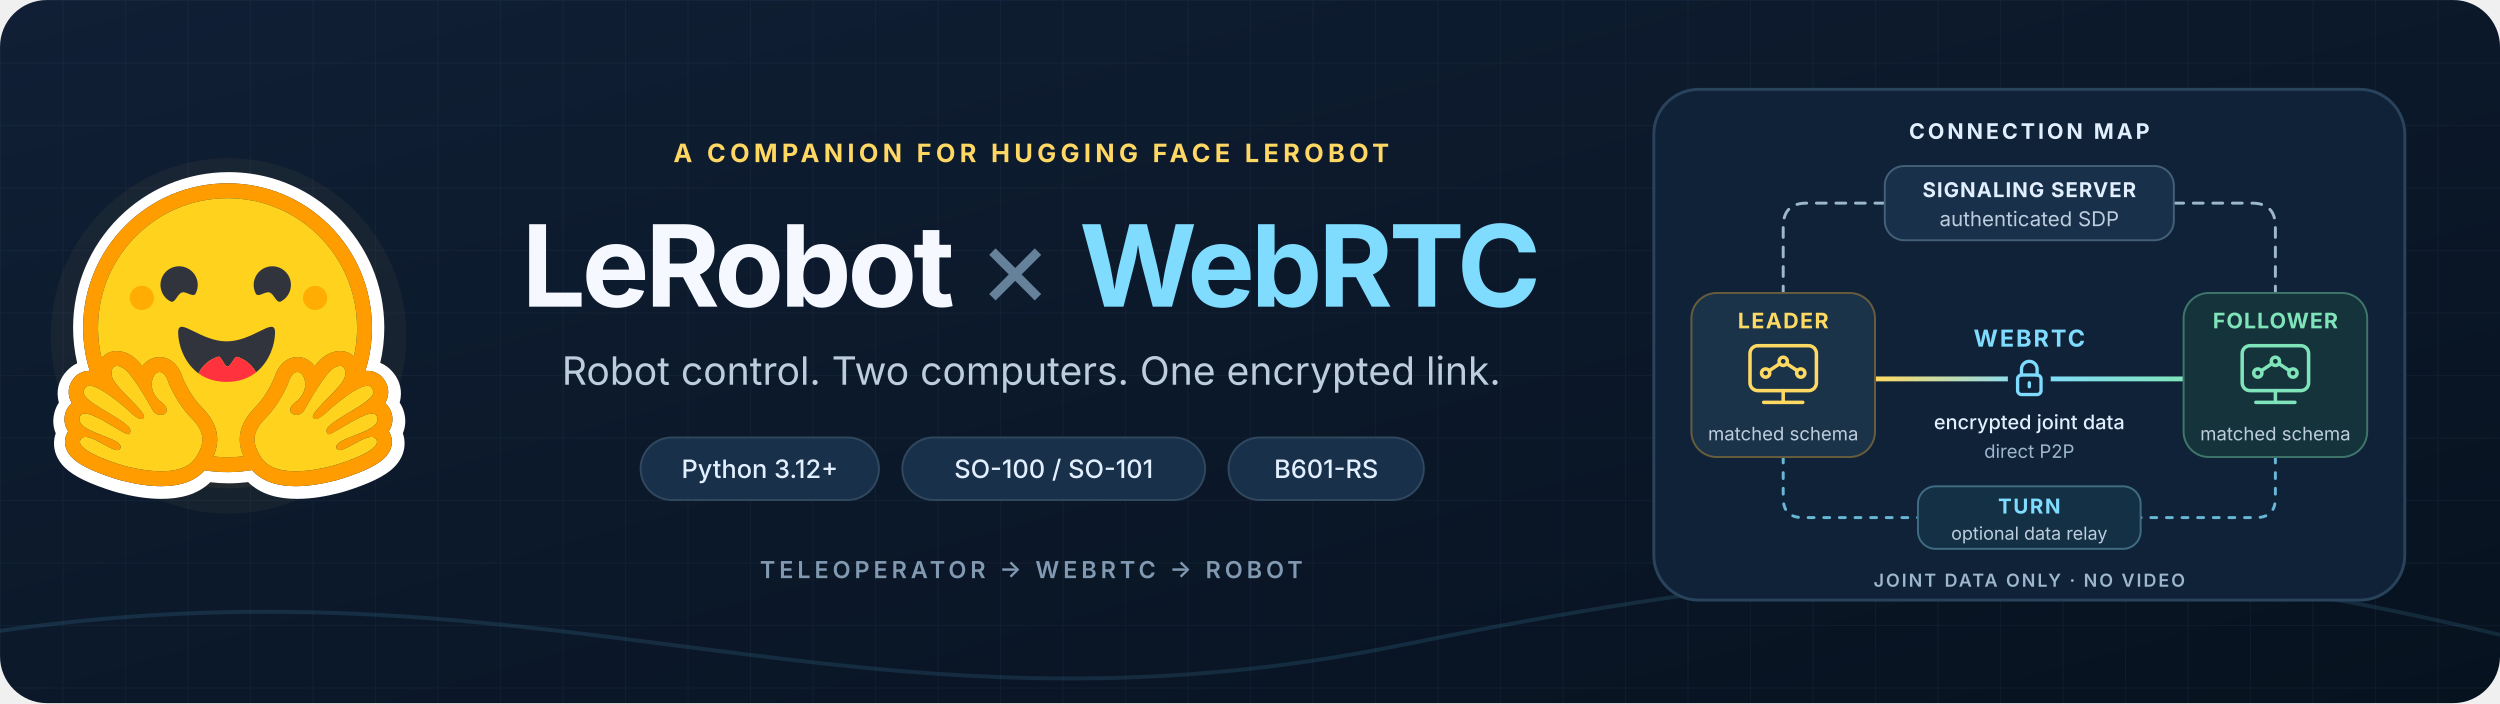
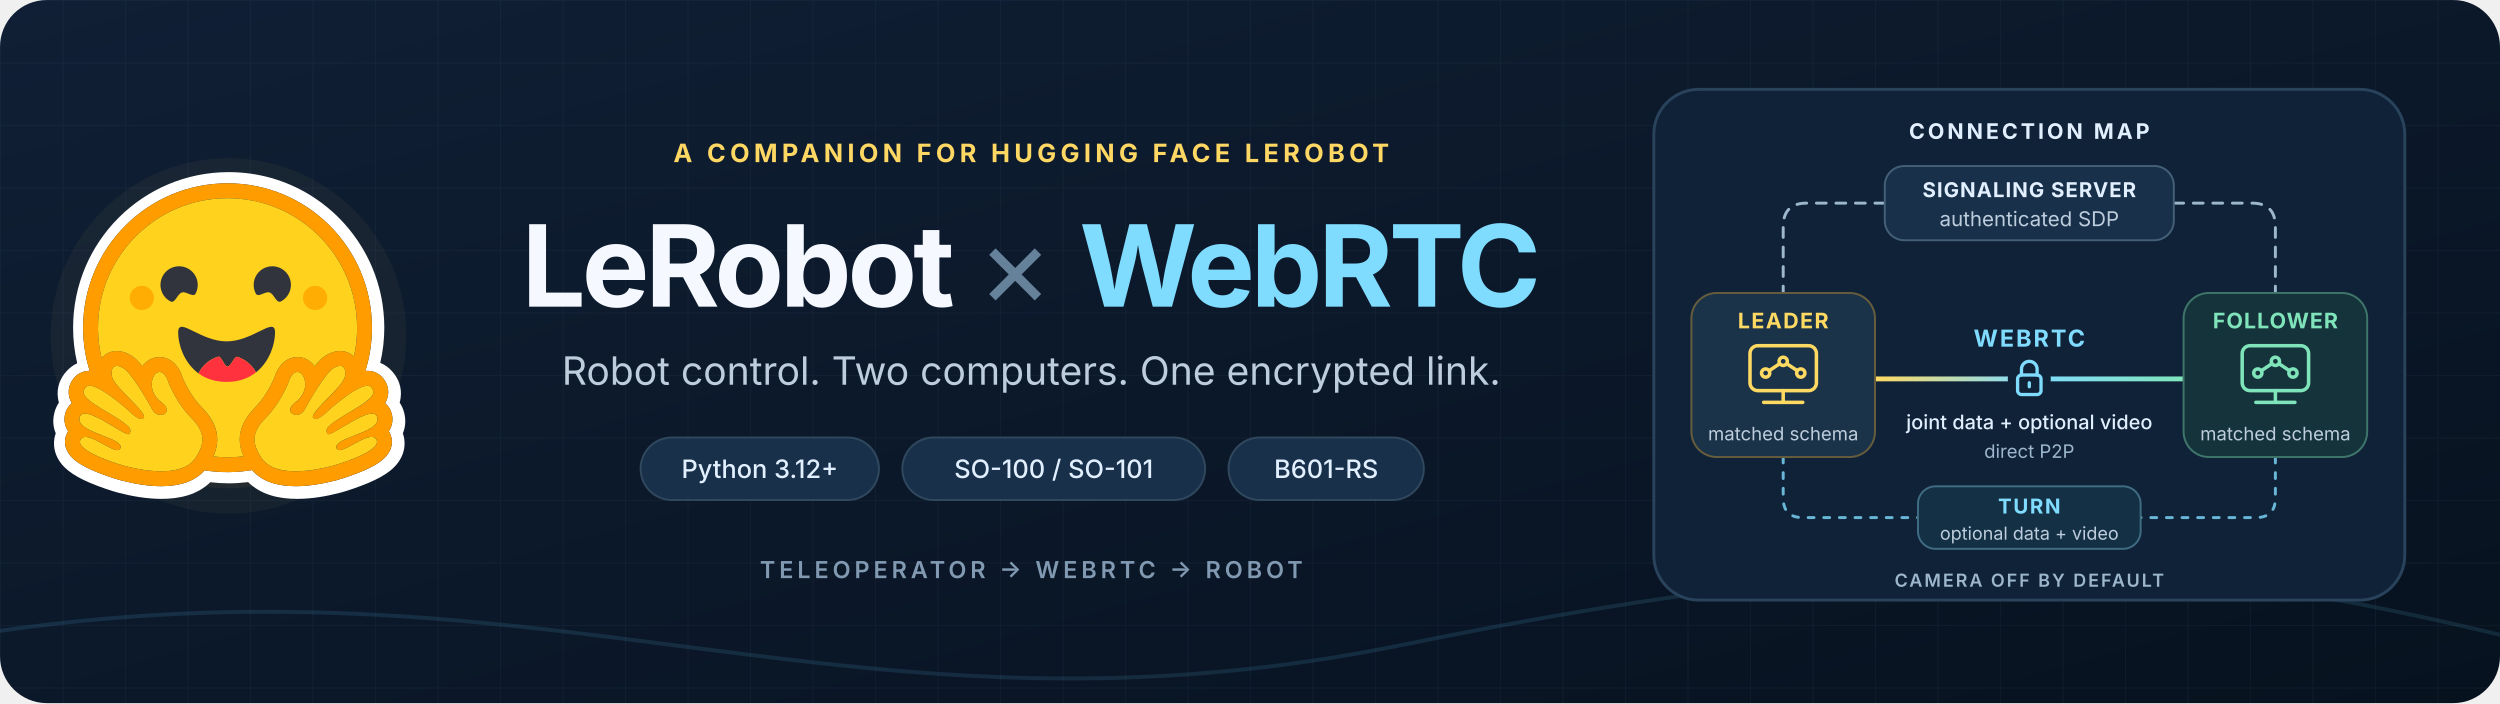
<svg xmlns="http://www.w3.org/2000/svg" width="1280" height="360" viewBox="0 0 1280 360" role="img" aria-labelledby="title description">
  <defs>
    <linearGradient id="background" x1="0" y1="0" x2="1" y2="1">
      <stop stop-color="#101f35" />
      <stop offset="1" stop-color="#07121f" />
    </linearGradient>
    <pattern id="grid" width="32" height="32" patternUnits="userSpaceOnUse">
      <path d="M32 0H0V32" fill="none" stroke="#9bc5e5" stroke-opacity="0.045" />
    </pattern>
  </defs>
  <rect width="1280" height="360" rx="24" fill="url(#background)" />
  <rect width="1280" height="360" rx="24" fill="url(#grid)" />
  <path d="M0 323C285 282 440 387 719 330S1120 287 1280 325" fill="none" stroke="#69d4ff" stroke-opacity="0.12" stroke-width="2" />
  <circle cx="117" cy="172" r="91" fill="#ffd35c" fill-opacity="0.045" />
  <circle cx="117" cy="172" r="78" fill="#ffd35c" fill-opacity="0.055" />
  <svg width="224" height="224" viewBox="0 0 256 256" fill="none" id="huggingface-logo" x="5" y="60" data-source="https://huggingface.co/datasets/huggingface/brand-assets/resolve/233827f481bf0f0f413795f1f3cd1b131f77e55a/hf-logo.svg" aria-hidden="true">
    <path d="M230.721 172.7C230.183 170.673 229.313 168.75 228.146 167.008C228.396 166.091 228.587 165.159 228.714 164.217C229.543 158.241 227.471 152.77 223.567 148.537C221.452 146.225 219.185 144.698 216.784 143.761C218.36 137.018 219.157 130.117 219.161 123.193C219.161 120.03 218.982 116.932 218.682 113.88C218.526 112.356 218.337 110.836 218.115 109.32C217.428 104.847 216.408 100.431 215.064 96.11C214.183 93.271 213.164 90.476 212.01 87.736C210.281 83.678 208.262 79.75 205.969 75.982C204.465 73.475 202.827 71.051 201.062 68.72C200.197 67.543 199.296 66.394 198.358 65.274C195.58 61.898 192.561 58.728 189.325 55.788C188.25 54.8 187.145 53.845 186.01 52.926C184.893 51.994 183.751 51.093 182.586 50.222C180.241 48.477 177.818 46.839 175.324 45.315C161.543 36.945 145.382 32.145 128.109 32.145C77.817 32.145 37.057 72.907 37.057 123.196C37.055 130.208 37.867 137.196 39.477 144.02C37.317 144.958 35.247 146.42 33.327 148.535C29.424 152.766 27.351 158.217 28.18 164.193C28.306 165.142 28.495 166.082 28.747 167.006C27.581 168.749 26.712 170.673 26.174 172.7C24.974 177.261 25.369 181.374 26.894 184.978C25.236 189.688 25.65 194.704 27.809 199.065C29.379 202.25 31.626 204.714 34.396 206.916C37.689 209.534 41.811 211.758 46.783 213.892C52.715 216.422 59.956 218.799 63.249 219.671C71.755 221.873 79.911 223.269 88.177 223.337C99.954 223.446 110.096 220.677 117.357 213.59C120.924 214.027 124.515 214.246 128.109 214.244C131.906 214.236 135.699 213.997 139.467 213.529C146.711 220.661 156.892 223.455 168.712 223.343C176.977 223.277 185.133 221.881 193.617 219.676C196.932 218.804 204.17 216.427 210.105 213.897C215.077 211.76 219.199 209.536 222.514 206.922C225.263 204.719 227.508 202.256 229.079 199.071C231.26 194.709 231.652 189.693 230.017 184.983C231.527 181.379 231.92 177.257 230.721 172.7ZM222.281 184.673C223.952 187.844 224.059 191.427 222.585 194.764C220.349 199.821 214.795 203.805 204.008 208.082C197.3 210.742 191.158 212.443 191.104 212.458C182.232 214.759 174.208 215.928 167.262 215.928C155.76 215.928 147.201 212.754 141.773 206.486C132.594 208.05 123.222 208.103 114.026 206.644C108.591 212.808 100.081 215.928 88.676 215.928C81.729 215.928 73.706 214.759 64.833 212.458C64.779 212.443 58.639 210.742 51.929 208.082C41.143 203.805 35.587 199.824 33.352 194.764C31.878 191.427 31.985 187.844 33.656 184.673C33.81 184.378 33.976 184.091 34.153 183.813C33.152 182.309 32.48 180.61 32.182 178.827C31.884 177.045 31.967 175.22 32.425 173.472C33.089 170.949 34.46 168.851 36.322 167.344C35.425 165.87 34.837 164.23 34.592 162.522C34.056 158.808 35.289 155.1 38.062 152.076C40.222 149.723 43.275 148.428 46.655 148.428H46.745C44.197 140.259 42.904 131.75 42.913 123.193C42.913 76.522 80.749 38.683 127.427 38.683C174.104 38.683 211.94 76.518 211.94 123.193C211.947 131.773 210.646 140.304 208.081 148.492C208.489 148.452 208.889 148.432 209.282 148.431C212.662 148.431 215.716 149.726 217.874 152.079C220.647 155.1 221.881 158.811 221.344 162.525C221.1 164.233 220.511 165.873 219.615 167.347C221.477 168.854 222.849 170.952 223.512 173.475C223.97 175.223 224.053 177.048 223.755 178.831C223.458 180.613 222.786 182.312 221.784 183.816C221.961 184.091 222.129 184.378 222.281 184.673Z" fill="white" />
    <path d="M221.784 183.816C222.786 182.312 223.458 180.613 223.756 178.831C224.053 177.048 223.97 175.223 223.512 173.475C222.848 170.952 221.476 168.854 219.615 167.347C220.512 165.873 221.1 164.233 221.344 162.525C221.881 158.811 220.648 155.103 217.874 152.079C215.716 149.726 212.662 148.431 209.282 148.431C208.889 148.431 208.489 148.452 208.081 148.492C210.643 140.304 211.942 131.774 211.933 123.195C211.933 76.523 174.097 38.685 127.424 38.685C80.75 38.685 42.91 76.519 42.91 123.195C42.901 131.752 44.194 140.261 46.742 148.43H46.652C43.272 148.43 40.219 149.724 38.06 152.077C35.287 155.098 34.053 158.81 34.59 162.523C34.835 164.231 35.423 165.872 36.32 167.346C34.458 168.852 33.086 170.95 32.422 173.473C31.964 175.222 31.882 177.047 32.18 178.83C32.478 180.612 33.15 182.312 34.152 183.816C33.974 184.094 33.81 184.381 33.655 184.676C31.985 187.847 31.877 191.43 33.352 194.767C35.588 199.824 41.142 203.808 51.929 208.085C58.636 210.745 64.779 212.446 64.833 212.461C73.705 214.762 81.729 215.931 88.675 215.931C100.081 215.931 108.591 212.811 114.026 206.647C123.222 208.106 132.594 208.052 141.773 206.489C147.201 212.757 155.76 215.931 167.262 215.931C174.208 215.931 182.232 214.762 191.103 212.461C191.158 212.446 197.298 210.745 204.008 208.085C214.795 203.808 220.35 199.824 222.585 194.767C224.059 191.43 223.952 187.847 222.281 184.676C222.129 184.379 221.961 184.091 221.784 183.816ZM110.137 196.997C109.669 197.815 109.168 198.614 108.635 199.391C107.23 201.448 105.382 203.02 103.237 204.188C99.137 206.424 93.947 207.205 88.675 207.205C80.346 207.205 71.808 205.256 67.023 204.015C66.787 203.954 37.689 195.735 41.373 188.739C41.993 187.562 43.013 187.092 44.298 187.092C49.485 187.092 58.93 194.816 62.989 194.816C63.896 194.816 64.536 194.43 64.797 193.488C66.527 187.284 38.504 184.676 40.864 175.692C41.28 174.102 42.41 173.456 43.998 173.456C50.856 173.455 66.248 185.516 69.467 185.516C69.714 185.516 69.891 185.443 69.987 185.291C70.001 185.268 70.015 185.246 70.028 185.222C71.539 182.727 70.672 180.913 60.321 174.573L59.327 173.968C47.936 167.074 39.941 162.925 44.488 157.975C45.011 157.404 45.753 157.151 46.654 157.151C47.722 157.151 49.015 157.508 50.439 158.108C56.455 160.645 64.793 167.564 68.276 170.581C68.824 171.057 69.368 171.538 69.909 172.022C69.909 172.022 74.319 176.608 76.985 176.608C77.599 176.608 78.12 176.366 78.473 175.768C80.364 172.58 60.91 157.838 59.813 151.755C59.069 147.634 60.335 145.546 62.675 145.546C63.788 145.546 65.146 146.02 66.645 146.971C71.295 149.922 80.273 165.35 83.56 171.352C84.662 173.363 86.543 174.213 88.238 174.213C91.601 174.213 94.23 170.87 88.546 166.622C80.003 160.23 83.001 149.782 87.078 149.139C87.252 149.111 87.428 149.097 87.603 149.097C91.311 149.097 92.946 155.486 92.946 155.486C92.946 155.486 97.74 167.524 105.975 175.753C113.447 183.222 114.491 189.351 110.137 196.997ZM136.766 198.407L136.339 198.458L135.611 198.541C135.228 198.581 134.844 198.619 134.459 198.654L134.084 198.688L133.741 198.717L133.255 198.756L132.718 198.795L132.182 198.83L132.063 198.838C131.923 198.846 131.783 198.855 131.641 198.862L131.462 198.872C131.296 198.881 131.13 198.889 130.962 198.896L130.381 198.921L129.854 198.939L129.502 198.949H129.323C129.213 198.949 129.104 198.955 128.994 198.956H128.82C128.71 198.956 128.601 198.956 128.491 198.961L128.043 198.967H127.418C126.927 198.967 126.437 198.962 125.949 198.952L125.553 198.943C125.44 198.943 125.327 198.938 125.216 198.934L124.796 198.922L124.275 198.902L123.805 198.881L123.684 198.876L123.237 198.853C123.112 198.846 122.989 198.84 122.865 198.831L122.576 198.814C122.213 198.791 121.85 198.766 121.487 198.738L121.107 198.707C120.947 198.695 120.787 198.68 120.628 198.666C120.441 198.65 120.254 198.632 120.067 198.614C119.754 198.585 119.441 198.553 119.128 198.519H119.113C123.683 188.324 121.372 178.802 112.137 169.575C106.08 163.526 102.051 154.594 101.215 152.633C99.523 146.828 95.045 140.375 87.608 140.375C86.979 140.375 86.351 140.425 85.73 140.523C82.472 141.036 79.624 142.911 77.592 145.733C75.396 143.002 73.262 140.831 71.332 139.605C68.422 137.76 65.518 136.824 62.689 136.824C59.158 136.824 56.002 138.274 53.802 140.904L53.746 140.971C53.704 140.798 53.664 140.625 53.623 140.451L53.618 140.428C53.199 138.638 52.848 136.833 52.564 135.016C52.564 135.004 52.564 134.992 52.558 134.98C52.536 134.843 52.516 134.705 52.495 134.568C52.433 134.162 52.376 133.755 52.322 133.348C52.298 133.163 52.272 132.978 52.249 132.793L52.181 132.238C52.159 132.053 52.141 131.885 52.121 131.709L52.115 131.665C52.035 130.945 51.965 130.225 51.905 129.503L51.883 129.226L51.848 128.754C51.838 128.625 51.828 128.495 51.821 128.365C51.821 128.334 51.816 128.304 51.815 128.275C51.789 127.913 51.768 127.55 51.75 127.187C51.74 126.998 51.73 126.81 51.722 126.62L51.702 126.124L51.697 125.974L51.681 125.517L51.671 125.128C51.671 124.973 51.663 124.818 51.661 124.663C51.658 124.508 51.654 124.338 51.653 124.174C51.651 124.01 51.653 123.848 51.648 123.685C51.644 123.521 51.648 123.358 51.648 123.195C51.648 81.342 85.579 47.411 127.436 47.411C169.292 47.411 203.222 81.341 203.222 123.195V124.174C203.222 124.337 203.217 124.501 203.214 124.663C203.214 124.798 203.208 124.931 203.204 125.068C203.204 125.188 203.199 125.309 203.195 125.425C203.195 125.578 203.186 125.731 203.181 125.884V125.896L203.16 126.427C203.153 126.582 203.147 126.738 203.139 126.893L203.134 127.003L203.107 127.499C203.048 128.562 202.967 129.623 202.866 130.683V130.696C202.849 130.87 202.832 131.044 202.813 131.218L202.768 131.629L202.679 132.433L202.628 132.84L202.565 133.319C202.542 133.493 202.519 133.668 202.493 133.841C202.467 134.036 202.438 134.23 202.409 134.424L202.34 134.883L202.258 135.403C202.23 135.576 202.2 135.748 202.168 135.92C202.135 136.093 202.109 136.265 202.079 136.437C202.019 136.781 201.956 137.125 201.89 137.468C201.789 137.981 201.686 138.493 201.58 139.005L201.47 139.512C201.434 139.681 201.395 139.851 201.357 140.02C199.224 137.947 196.399 136.818 193.284 136.818C190.457 136.818 187.55 137.753 184.641 139.598C182.711 140.824 180.578 142.996 178.381 145.726C176.346 142.904 173.498 141.029 170.242 140.516C169.621 140.418 168.993 140.368 168.364 140.368C160.925 140.368 156.45 146.821 154.757 152.626C153.917 154.587 149.887 163.519 143.825 169.577C134.596 178.775 132.268 188.254 136.766 198.407ZM215.007 177.998L214.977 178.087C214.901 178.288 214.813 178.484 214.714 178.674C214.639 178.814 214.558 178.95 214.47 179.082C214.303 179.331 214.12 179.569 213.921 179.793C213.875 179.845 213.831 179.897 213.779 179.948C213.707 180.025 213.634 180.101 213.559 180.175C212.213 181.509 210.161 182.679 207.841 183.752C207.578 183.871 207.311 183.99 207.042 184.11L206.774 184.229C206.595 184.308 206.416 184.386 206.228 184.463C206.049 184.541 205.863 184.619 205.677 184.695L205.119 184.925C203.814 185.462 202.477 185.974 201.173 186.479L200.615 186.696L200.064 186.912C199.697 187.055 199.335 187.198 198.979 187.341L198.448 187.555L197.926 187.768L197.67 187.876C197.499 187.947 197.332 188.018 197.165 188.089C193.328 189.736 190.567 191.411 191.147 193.489C191.163 193.548 191.181 193.604 191.201 193.659C191.253 193.813 191.324 193.958 191.413 194.095C191.465 194.176 191.525 194.253 191.592 194.323C192.274 195.032 193.515 194.92 195.08 194.357C195.3 194.276 195.519 194.192 195.736 194.104L195.872 194.048C196.23 193.896 196.609 193.726 196.996 193.542C197.093 193.496 197.191 193.452 197.289 193.401C199.203 192.465 201.372 191.205 203.524 190.058C204.385 189.593 205.258 189.152 206.142 188.733C208.18 187.774 210.096 187.094 211.636 187.094C212.359 187.094 212.997 187.242 213.529 187.582L213.618 187.641C213.952 187.876 214.232 188.178 214.441 188.528C214.482 188.595 214.522 188.666 214.561 188.739C215.322 190.184 214.685 191.68 213.194 193.147C211.763 194.556 209.537 195.937 207.007 197.215C206.819 197.31 206.631 197.405 206.44 197.498C198.91 201.196 189.049 203.981 188.912 204.016C186.284 204.697 182.526 205.591 178.292 206.26L177.666 206.358L177.563 206.373C177.089 206.445 176.614 206.512 176.138 206.574C175.655 206.639 175.167 206.698 174.676 206.753L174.586 206.763C172.806 206.968 171.019 207.104 169.228 207.169H169.202C168.554 207.192 167.907 207.204 167.259 207.204H166.512C165.524 207.191 164.538 207.146 163.553 207.07C163.53 207.07 163.505 207.07 163.482 207.064C163.129 207.037 162.777 207.004 162.425 206.965C162.06 206.926 161.696 206.882 161.333 206.833C161.094 206.801 160.856 206.765 160.618 206.726C160.376 206.687 160.134 206.647 159.893 206.605L159.564 206.543L159.539 206.538C159.192 206.472 158.847 206.399 158.503 206.319C158.303 206.274 158.104 206.23 157.907 206.176L157.788 206.146C157.69 206.122 157.595 206.096 157.498 206.07L157.445 206.056L157.137 205.966C157.025 205.935 156.913 205.901 156.801 205.868L156.762 205.857L156.471 205.768C156.361 205.734 156.251 205.698 156.142 205.662L155.874 205.573L155.677 205.504C155.487 205.437 155.298 205.368 155.111 205.296L154.933 205.226L154.786 205.168C154.502 205.054 154.22 204.935 153.941 204.81L153.756 204.72L153.725 204.706C153.659 204.675 153.594 204.644 153.528 204.617C153.399 204.555 153.271 204.491 153.144 204.426L153.105 204.407L152.921 204.31C152.594 204.139 152.274 203.957 151.96 203.764L151.788 203.658C151.702 203.605 151.616 203.55 151.532 203.494L151.308 203.346L151.067 203.18L150.923 203.077C150.771 202.969 150.622 202.857 150.476 202.742L150.243 202.563C150.15 202.488 150.058 202.412 149.967 202.335C149.89 202.272 149.815 202.206 149.74 202.14L149.734 202.135C149.653 202.064 149.574 201.993 149.495 201.92C149.417 201.849 149.339 201.777 149.263 201.704L149.254 201.695C149.174 201.619 149.096 201.542 149.019 201.463C148.942 201.385 148.863 201.307 148.788 201.227C148.713 201.148 148.636 201.067 148.562 200.984C148.488 200.902 148.42 200.827 148.35 200.746L148.327 200.719C148.259 200.641 148.192 200.562 148.126 200.481C147.983 200.31 147.844 200.135 147.71 199.956C147.575 199.776 147.443 199.592 147.314 199.405L147.191 199.221C147.027 198.981 146.867 198.739 146.712 198.493C146.596 198.316 146.483 198.138 146.373 197.957C146.302 197.844 146.234 197.73 146.166 197.618L146.138 197.572C146.073 197.462 146.009 197.354 145.947 197.245C145.911 197.186 145.877 197.127 145.845 197.066C145.812 197.004 145.774 196.941 145.739 196.878L145.682 196.779L145.647 196.715C145.58 196.595 145.514 196.474 145.45 196.352C145.42 196.298 145.391 196.244 145.36 196.192L145.271 196.019L145.181 195.848C144.956 195.398 144.743 194.942 144.543 194.48L144.472 194.311C144.426 194.198 144.383 194.086 144.337 193.975C144.315 193.921 144.293 193.868 144.274 193.814C144.167 193.537 144.067 193.257 143.975 192.975C143.942 192.874 143.91 192.775 143.88 192.675C143.808 192.448 143.743 192.219 143.685 191.988C143.614 191.719 143.551 191.448 143.498 191.175C143.487 191.12 143.476 191.065 143.467 191.012C143.415 190.745 143.373 190.476 143.34 190.206C143.332 190.153 143.326 190.1 143.32 190.047L143.303 189.885C143.281 189.673 143.264 189.46 143.254 189.247C143.254 189.193 143.249 189.139 143.247 189.087C143.242 188.981 143.24 188.875 143.239 188.769C143.183 184.496 145.345 180.388 149.968 175.767C158.203 167.54 162.997 155.501 162.997 155.501C162.997 155.501 163.126 154.996 163.394 154.269C163.431 154.168 163.47 154.064 163.514 153.955C163.67 153.548 163.846 153.148 164.041 152.758L164.08 152.683C164.246 152.351 164.428 152.027 164.624 151.712C164.67 151.639 164.714 151.567 164.765 151.494C164.912 151.277 165.067 151.065 165.23 150.86C165.319 150.749 165.416 150.639 165.513 150.532C165.552 150.49 165.59 150.448 165.631 150.408C166.108 149.915 166.653 149.513 167.27 149.299L167.348 149.273C167.4 149.256 167.452 149.24 167.505 149.225C167.566 149.209 167.627 149.195 167.69 149.182L167.719 149.176C167.849 149.15 167.981 149.133 168.114 149.124H168.125C168.194 149.124 168.264 149.117 168.335 149.117C168.424 149.117 168.507 149.117 168.594 149.126C168.684 149.134 168.773 149.144 168.863 149.158C169.605 149.276 170.311 149.718 170.919 150.4C171.15 150.66 171.358 150.94 171.54 151.236C171.66 151.428 171.773 151.631 171.88 151.845C171.923 151.934 171.964 152.016 172.004 152.104C172.108 152.33 172.202 152.56 172.284 152.795C172.479 153.345 172.626 153.911 172.723 154.487C172.807 154.992 172.857 155.502 172.873 156.013C172.881 156.286 172.881 156.563 172.873 156.842C172.819 158.14 172.553 159.421 172.086 160.634C172.044 160.745 171.997 160.857 171.952 160.969C171.86 161.195 171.759 161.417 171.65 161.634C171.569 161.799 171.484 161.965 171.392 162.13C171.332 162.24 171.269 162.35 171.206 162.46C171.045 162.734 170.871 163.006 170.684 163.277L170.571 163.439C170.129 164.055 169.637 164.633 169.099 165.167C168.569 165.698 168.001 166.189 167.4 166.637C166.798 167.083 166.233 167.577 165.711 168.114C164.208 169.691 163.858 171.083 164.196 172.138C164.25 172.304 164.321 172.465 164.407 172.617C164.508 172.791 164.628 172.951 164.764 173.097L164.817 173.152L164.871 173.206C164.925 173.258 164.982 173.309 165.043 173.359L165.103 173.407C165.248 173.519 165.402 173.619 165.563 173.707C165.61 173.732 165.652 173.757 165.705 173.781C165.879 173.866 166.058 173.939 166.242 173.998C166.293 174.015 166.344 174.03 166.396 174.046L166.461 174.063L166.551 174.087L166.628 174.106L166.712 174.124L166.795 174.141L166.874 174.154C166.932 174.164 166.992 174.174 167.052 174.181L167.109 174.19L167.213 174.2L167.277 174.207L167.382 174.214H167.444L167.554 174.22H167.9L167.999 174.214L168.113 174.207L168.252 174.194L168.382 174.179C168.412 174.179 168.442 174.171 168.472 174.165C168.872 174.107 169.264 174.001 169.639 173.849L169.798 173.782C169.887 173.743 169.977 173.702 170.059 173.658C170.235 173.57 170.406 173.47 170.57 173.361C170.799 173.211 171.015 173.043 171.217 172.858C171.265 172.815 171.312 172.769 171.358 172.725C171.381 172.703 171.403 172.682 171.425 172.658C171.469 172.613 171.514 172.569 171.558 172.52C171.878 172.168 172.155 171.78 172.383 171.363C174.34 167.804 176.391 164.298 178.534 160.849L178.828 160.378L179.125 159.907C179.273 159.668 179.423 159.433 179.572 159.199L179.722 158.965C180.22 158.185 180.726 157.41 181.241 156.641L181.546 156.185C182.158 155.278 182.768 154.396 183.373 153.558L183.674 153.143C184.332 152.236 185.017 151.348 185.728 150.482L186.01 150.144C186.057 150.088 186.1 150.032 186.151 149.978C186.244 149.868 186.337 149.761 186.428 149.657C186.474 149.604 186.517 149.552 186.566 149.5L186.834 149.198L186.968 149.051C187.103 148.906 187.235 148.767 187.365 148.634C187.455 148.544 187.538 148.455 187.624 148.371C188.131 147.853 188.69 147.388 189.293 146.985L189.433 146.895C189.567 146.805 189.706 146.721 189.848 146.645C192.212 145.303 194.169 145.204 195.296 146.331C195.978 147.013 196.356 148.144 196.335 149.718C196.335 149.787 196.335 149.857 196.33 149.929V150.006C196.33 150.078 196.324 150.15 196.318 150.223C196.318 150.313 196.308 150.402 196.299 150.492C196.29 150.581 196.285 150.649 196.276 150.729C196.276 150.751 196.272 150.774 196.268 150.798C196.262 150.867 196.253 150.938 196.243 151.009C196.243 151.03 196.243 151.052 196.235 151.074C196.224 151.169 196.21 151.263 196.194 151.357C196.183 151.447 196.168 151.531 196.152 151.619L196.126 151.768C196.1 151.91 196.067 152.05 196.026 152.188C195.948 152.447 195.854 152.7 195.743 152.946C195.588 153.284 195.417 153.613 195.229 153.933C195.125 154.111 195.018 154.286 194.907 154.459C194.793 154.638 194.673 154.819 194.549 155.002C194.233 155.454 193.905 155.897 193.564 156.33L193.408 156.527C192.852 157.22 192.278 157.899 191.686 158.562L191.499 158.772C191.247 159.053 190.991 159.336 190.729 159.62L190.532 159.834C190.401 159.977 190.264 160.12 190.132 160.264C190.001 160.407 189.864 160.552 189.726 160.697L189.315 161.13L188.898 161.566L188.478 162.002C188.196 162.294 187.913 162.586 187.628 162.878C183.573 167.037 179.301 171.182 177.855 173.766C177.758 173.934 177.671 174.108 177.593 174.285C177.387 174.755 177.301 175.157 177.36 175.482C177.379 175.589 177.416 175.691 177.471 175.785C177.552 175.926 177.651 176.056 177.766 176.172C177.819 176.224 177.875 176.272 177.934 176.316C178.232 176.528 178.591 176.637 178.957 176.627H179.071L179.188 176.618L179.305 176.605L179.402 176.591C179.415 176.589 179.429 176.587 179.442 176.583L179.531 176.566L179.554 176.561L179.653 176.54L179.688 176.531C179.723 176.522 179.757 176.513 179.792 176.503C179.827 176.493 179.875 176.48 179.917 176.466C180.093 176.413 180.265 176.35 180.434 176.278C180.523 176.242 180.61 176.203 180.696 176.161C180.741 176.141 180.786 176.12 180.828 176.098L180.962 176.032C181.282 175.866 181.594 175.685 181.898 175.491L182.031 175.401C182.076 175.373 182.121 175.344 182.164 175.312L182.297 175.223L182.368 175.174L182.56 175.039C182.739 174.916 182.906 174.789 183.075 174.66L183.09 174.648L183.359 174.44C183.726 174.15 184.074 173.858 184.39 173.583L184.6 173.399L184.619 173.381L184.729 173.284C184.987 173.052 185.217 172.836 185.408 172.658L185.487 172.581C185.556 172.516 185.619 172.455 185.676 172.403L185.788 172.292L185.828 172.253L185.839 172.242L185.956 172.125L186.03 172.048L186.039 172.041L186.074 172.009L186.118 171.969L186.132 171.956L186.169 171.922L186.373 171.743L186.487 171.641C186.548 171.588 186.607 171.534 186.666 171.479L186.802 171.358C186.827 171.338 186.851 171.316 186.876 171.294L187.019 171.169L187.229 170.984L187.341 170.887C187.776 170.509 188.305 170.052 188.913 169.537L189.162 169.326L189.573 168.981L189.994 168.63C190.544 168.173 191.136 167.688 191.762 167.185L192.173 166.855C192.523 166.576 192.882 166.292 193.246 166.006C193.393 165.891 193.542 165.776 193.694 165.662C194.066 165.373 194.44 165.086 194.817 164.803C195.675 164.155 196.56 163.506 197.456 162.874L197.84 162.606C198.109 162.421 198.377 162.235 198.645 162.054L198.888 161.89C199.367 161.565 199.853 161.248 200.343 160.939L200.586 160.786L200.827 160.636C201.069 160.486 201.309 160.339 201.548 160.196L201.787 160.053L202.265 159.775L202.734 159.506L202.829 159.454L203.2 159.25C203.355 159.166 203.509 159.085 203.663 159.006L203.892 158.888L204.115 158.776C204.193 158.739 204.27 158.7 204.346 158.663C204.848 158.415 205.36 158.187 205.88 157.979C206.021 157.919 206.161 157.865 206.3 157.818L206.71 157.674C206.833 157.633 206.953 157.594 207.068 157.559L207.108 157.547C207.17 157.527 207.232 157.509 207.293 157.493L207.311 157.488C207.439 157.451 207.566 157.419 207.691 157.389H207.7C208.054 157.304 208.414 157.243 208.777 157.206C208.944 157.189 209.111 157.18 209.279 157.181H209.363C209.475 157.181 209.583 157.188 209.69 157.199C209.739 157.199 209.788 157.209 209.836 157.215H209.856C209.904 157.221 209.952 157.228 210 157.239C210.047 157.248 210.095 157.256 210.141 157.267H210.156C210.203 157.277 210.245 157.289 210.294 157.303C210.548 157.374 210.79 157.484 211.012 157.628C211.121 157.699 211.223 157.779 211.317 157.868L211.344 157.894C211.362 157.91 211.379 157.927 211.395 157.944L211.444 157.997C211.846 158.418 212.178 158.901 212.428 159.427L212.466 159.517C212.551 159.717 212.618 159.924 212.666 160.135C212.808 160.781 212.753 161.455 212.508 162.07C212.415 162.318 212.302 162.557 212.169 162.785C211.858 163.309 211.489 163.796 211.07 164.237L210.981 164.332C210.848 164.472 210.71 164.612 210.565 164.752C210.501 164.815 210.434 164.877 210.367 164.94L210.162 165.129L210.055 165.224C209.797 165.454 209.532 165.677 209.263 165.893C209.1 166.025 208.936 166.154 208.77 166.281C208.184 166.729 207.587 167.161 206.979 167.578C206.612 167.83 206.242 168.077 205.869 168.321C204.95 168.924 204.021 169.512 203.083 170.084C201.115 171.294 198.934 172.588 196.609 173.995L196.007 174.36C195.348 174.762 194.726 175.146 194.14 175.512L193.845 175.697L193.287 176.055C192.917 176.292 192.548 176.531 192.179 176.77L191.882 176.966C191.737 177.06 191.593 177.156 191.449 177.252L191.308 177.342L190.876 177.633L190.647 177.79L190.379 177.976L190.13 178.149C189.713 178.444 189.325 178.725 188.968 178.992L188.834 179.094C188.624 179.253 188.416 179.415 188.211 179.58C187.902 179.829 187.62 180.067 187.367 180.296L187.243 180.409C187.172 180.474 187.102 180.539 187.035 180.603C186.989 180.648 186.946 180.693 186.898 180.736L186.834 180.8C186.691 180.944 186.551 181.091 186.416 181.242L186.35 181.318C186.203 181.488 186.075 181.651 185.963 181.81L185.913 181.881C185.825 182.009 185.744 182.141 185.671 182.277C185.652 182.311 185.635 182.345 185.618 182.379L185.569 182.481L185.536 182.555L185.515 182.605L185.498 182.65L185.475 182.711C185.413 182.88 185.37 183.056 185.345 183.234L185.337 183.296L185.331 183.354V183.669C185.331 183.695 185.331 183.721 185.338 183.749L185.343 183.797C185.343 183.823 185.349 183.848 185.353 183.876C185.357 183.902 185.364 183.949 185.372 183.986V183.991C185.379 184.026 185.386 184.06 185.395 184.095C185.404 184.13 185.413 184.17 185.424 184.206C185.443 184.277 185.467 184.347 185.492 184.417C185.508 184.459 185.523 184.5 185.54 184.541C185.54 184.549 185.546 184.558 185.55 184.566L185.586 184.647L185.636 184.758C185.69 184.873 185.749 184.985 185.813 185.094L185.879 185.208L185.947 185.322C185.959 185.341 185.973 185.359 185.988 185.376L186.01 185.399L186.035 185.422L186.061 185.442C186.099 185.469 186.14 185.49 186.183 185.505C186.206 185.513 186.23 185.519 186.254 185.525C186.831 185.655 188.017 185.178 189.593 184.346C189.682 184.298 189.78 184.248 189.875 184.196L190.355 183.934L190.589 183.804C190.756 183.715 190.926 183.614 191.1 183.515L191.417 183.336C193.5 182.137 195.988 180.597 198.56 179.093C198.801 178.952 199.043 178.811 199.285 178.672L199.771 178.361C200.335 178.038 200.902 177.719 201.471 177.404C202.188 177.01 202.91 176.626 203.639 176.254L204.115 176.013C204.431 175.857 204.744 175.705 205.053 175.557C205.651 175.273 206.256 175.003 206.868 174.748L207.203 174.612L207.243 174.596C209.018 173.893 210.627 173.459 211.929 173.459C212.21 173.456 212.492 173.48 212.769 173.528H212.778C212.867 173.544 212.948 173.562 213.031 173.582H213.046C213.259 173.636 213.466 173.713 213.662 173.812C213.937 173.954 214.184 174.143 214.393 174.371C214.489 174.477 214.574 174.592 214.649 174.714C214.789 174.929 214.899 175.162 214.978 175.406C215.01 175.501 215.038 175.594 215.067 175.693C215.278 176.45 215.257 177.253 215.007 177.998Z" fill="#FF9D00" />
    <path fill-rule="evenodd" clip-rule="evenodd" d="M203.21 123.685V123.194C203.21 81.34 169.292 47.411 127.435 47.411C85.579 47.411 51.648 81.342 51.648 123.194V123.358C51.646 123.467 51.645 123.576 51.648 123.685C51.653 123.848 51.655 124.011 51.653 124.174L51.658 124.534L51.661 124.663C51.661 124.723 51.663 124.782 51.665 124.842C51.668 124.937 51.67 125.033 51.67 125.128L51.681 125.517L51.697 125.974L51.702 126.124L51.722 126.597V126.62C51.73 126.805 51.74 126.989 51.749 127.173L51.75 127.187C51.76 127.375 51.77 127.564 51.782 127.753C51.792 127.927 51.802 128.101 51.815 128.275L51.817 128.306C51.826 128.455 51.836 128.605 51.847 128.754L51.85 128.794L51.883 129.226L51.886 129.254C51.892 129.338 51.898 129.422 51.906 129.503C51.966 130.224 52.035 130.945 52.115 131.664L52.12 131.709L52.181 132.238L52.249 132.793L52.299 133.17L52.322 133.347C52.375 133.755 52.433 134.162 52.495 134.568L52.499 134.595L52.558 134.979C52.843 136.808 53.197 138.626 53.618 140.429L53.623 140.451L53.655 140.586L53.746 140.971L53.802 140.904C56.002 138.274 59.158 136.824 62.689 136.824C65.519 136.824 68.422 137.76 71.332 139.605C73.262 140.831 75.396 143.002 77.592 145.733C79.624 142.911 82.472 141.035 85.73 140.523C86.351 140.425 86.979 140.376 87.608 140.375C95.044 140.375 99.523 146.828 101.215 152.633C102.051 154.594 106.08 163.526 112.156 169.568C121.392 178.795 123.703 188.316 119.132 198.511H119.148C119.459 198.546 119.772 198.578 120.087 198.607C120.274 198.625 120.46 198.643 120.648 198.659L120.714 198.665L121.127 198.7L121.507 198.73C121.869 198.758 122.232 198.784 122.596 198.807L122.885 198.824L123.114 198.838L123.256 198.846L123.703 198.869L123.825 198.874L124.294 198.895L124.816 198.915L125.235 198.927L125.305 198.929C125.394 198.933 125.483 198.936 125.572 198.936L125.668 198.939C126.258 198.953 126.847 198.96 127.437 198.959H128.063L128.51 198.954C128.62 198.949 128.729 198.949 128.84 198.949H129.014L129.165 198.945C129.224 198.943 129.283 198.941 129.343 198.941H129.522L129.873 198.932L130.401 198.914L130.982 198.888C131.15 198.882 131.316 198.873 131.482 198.865L131.661 198.854L131.927 198.84L132.083 198.831L132.201 198.823L132.738 198.788L133.274 198.749L133.761 198.71L134.103 198.681L134.479 198.647C135.107 198.591 135.733 198.525 136.359 198.45L136.786 198.399C132.287 188.247 134.616 178.767 143.813 169.577C149.876 163.519 153.905 154.587 154.745 152.625C156.438 146.821 160.914 140.368 168.352 140.368C168.981 140.368 169.61 140.418 170.231 140.516C173.486 141.028 176.334 142.904 178.369 145.726C180.566 142.996 182.699 140.823 184.63 139.597C187.539 137.753 190.445 136.817 193.272 136.817C196.388 136.817 199.212 137.947 201.345 140.02C201.384 139.851 201.422 139.682 201.459 139.512L201.568 139.006C201.607 138.821 201.646 138.636 201.683 138.451C201.749 138.124 201.815 137.797 201.878 137.467C201.944 137.125 202.007 136.781 202.067 136.437L202.098 136.251C202.117 136.141 202.135 136.031 202.156 135.92C202.19 135.748 202.218 135.576 202.246 135.402L202.257 135.336L202.328 134.883L202.398 134.424V134.42C202.449 134.081 202.497 133.742 202.542 133.403L202.553 133.319L202.616 132.841L202.667 132.433L202.757 131.629L202.792 131.306L202.801 131.218C202.82 131.044 202.838 130.87 202.854 130.696V130.682C202.867 130.544 202.881 130.405 202.893 130.266C202.964 129.478 203.024 128.686 203.072 127.891C203.081 127.761 203.088 127.63 203.096 127.499V127.493L203.122 127.002L203.128 126.892C203.144 126.56 203.158 126.228 203.169 125.896V125.884L203.174 125.754C203.179 125.645 203.183 125.535 203.183 125.425L203.185 125.381C203.189 125.278 203.193 125.172 203.193 125.067L203.196 124.977C203.199 124.872 203.202 124.768 203.202 124.663L203.204 124.574C203.207 124.441 203.21 124.307 203.21 124.174V123.685ZM108.638 199.391C114.64 190.59 114.214 183.984 105.98 175.754C97.744 167.523 92.951 155.487 92.951 155.487C92.951 155.487 91.162 148.496 87.082 149.138C83.002 149.78 80.009 160.227 88.552 166.622C97.094 173.017 86.852 177.353 83.564 171.352C80.276 165.35 71.299 149.923 66.645 146.972C61.991 144.021 58.718 145.675 59.815 151.757C60.36 154.776 65.428 159.929 70.163 164.743C74.967 169.627 79.428 174.163 78.474 175.768C76.581 178.955 69.914 172.023 69.914 172.023C69.914 172.023 49.038 153.025 44.494 157.976C40.304 162.539 46.765 166.418 56.721 172.397C57.567 172.905 58.439 173.429 59.332 173.969C70.723 180.865 71.609 182.684 69.992 185.293C69.395 186.257 65.582 183.968 60.892 181.153C52.897 176.352 42.355 170.023 40.866 175.688C39.578 180.591 47.334 183.595 54.368 186.32C60.228 188.59 65.588 190.666 64.799 193.484C63.982 196.406 59.553 193.969 54.712 191.305C49.277 188.314 43.322 185.038 41.373 188.735C37.69 195.725 66.783 203.954 67.023 204.015C76.423 206.453 100.295 211.619 108.638 199.391ZM147.303 199.391C141.301 190.59 141.727 183.984 149.962 175.754C158.197 167.523 162.99 155.487 162.99 155.487C162.99 155.487 164.779 148.496 168.859 149.138C172.939 149.78 175.932 160.227 167.39 166.622C158.847 173.017 169.089 177.353 172.377 171.352C175.666 165.35 184.637 149.923 189.291 146.972C193.945 144.021 197.22 145.675 196.122 151.757C195.578 154.776 190.509 159.929 185.774 164.744C180.97 169.628 176.509 174.163 177.462 175.768C179.355 178.955 186.027 172.019 186.027 172.019C186.027 172.019 206.902 153.022 211.448 157.973C215.637 162.535 209.176 166.415 199.219 172.394C198.348 172.917 197.478 173.441 196.609 173.966C185.218 180.862 184.332 182.681 185.948 185.289C186.546 186.254 190.359 183.964 195.048 181.149C203.044 176.349 213.586 170.019 215.075 175.685C216.364 180.588 208.607 183.592 201.573 186.317C195.713 188.587 190.353 190.663 191.141 193.481C191.957 196.402 196.385 193.965 201.225 191.301C206.66 188.31 212.616 185.032 214.564 188.732C218.248 195.726 189.15 203.947 188.915 204.007C179.515 206.453 155.643 211.619 147.303 199.391Z" fill="#FFD21E" />
    <path fill-rule="evenodd" clip-rule="evenodd" d="M152.047 102.567C153.229 102.985 154.108 104.257 154.944 105.468C156.074 107.104 157.126 108.627 158.74 107.769C160.644 106.756 162.205 105.202 163.225 103.302C164.246 101.402 164.681 99.243 164.475 97.096C164.321 95.491 163.813 93.94 162.987 92.555C162.161 91.17 161.038 89.985 159.7 89.086C158.361 88.187 156.839 87.597 155.245 87.357C153.65 87.117 152.022 87.234 150.478 87.699C148.934 88.164 147.513 88.965 146.316 90.046C145.119 91.126 144.176 92.458 143.556 93.946C142.936 95.434 142.653 97.041 142.728 98.652C142.804 100.263 143.235 101.836 143.992 103.26C144.74 104.667 146.4 104.003 148.152 103.302C149.525 102.753 150.956 102.181 152.047 102.567ZM100.672 102.567C99.49 102.985 98.611 104.258 97.775 105.468C96.645 107.105 95.592 108.627 93.979 107.769C91.585 106.501 89.748 104.386 88.828 101.838C87.907 99.29 87.969 96.49 89.001 93.984C90.032 91.479 91.96 89.447 94.408 88.285C96.856 87.124 99.649 86.916 102.242 87.701C104.307 88.323 106.141 89.543 107.513 91.207C108.885 92.87 109.732 94.903 109.949 97.049C110.165 99.195 109.74 101.356 108.728 103.26C107.979 104.667 106.319 104.003 104.567 103.303C103.193 102.753 101.764 102.181 100.672 102.567ZM144.099 149.318C152.242 142.903 155.233 132.429 155.233 125.977C155.233 120.877 151.802 122.482 146.309 125.202L145.999 125.355C140.957 127.852 134.245 131.177 126.877 131.177C119.508 131.177 112.796 127.852 107.755 125.354C102.084 122.545 98.527 120.783 98.527 125.978C98.527 132.634 101.709 143.563 110.443 149.912C111.596 147.573 113.219 145.497 115.211 143.813C117.202 142.129 119.52 140.874 122.018 140.126C122.89 139.866 123.788 141.367 124.707 142.904C125.594 144.386 126.501 145.902 127.423 145.902C128.406 145.902 129.371 144.408 130.314 142.95C131.299 141.425 132.26 139.94 133.189 140.237C137.864 141.738 141.775 144.993 144.099 149.318Z" fill="#32343D" />
    <path d="M144.097 149.317C139.856 152.659 134.219 154.9 126.878 154.9C119.981 154.9 114.587 152.922 110.443 149.911C111.596 147.572 113.219 145.495 115.211 143.812C117.202 142.128 119.52 140.873 122.018 140.125C123.73 139.614 125.545 145.901 127.423 145.901C129.433 145.901 131.37 139.655 133.189 140.236C137.863 141.738 141.773 144.993 144.097 149.317Z" fill="#FF323D" />
    <path fill-rule="evenodd" clip-rule="evenodd" d="M81.2 111.64C80.231 112.288 79.117 112.687 77.957 112.801C76.797 112.916 75.627 112.742 74.55 112.295C73.689 111.94 72.907 111.418 72.249 110.759C71.59 110.101 71.068 109.319 70.713 108.458C70.267 107.381 70.094 106.211 70.208 105.051C70.323 103.891 70.722 102.777 71.37 101.808C72.149 100.642 73.256 99.733 74.551 99.197C75.847 98.66 77.272 98.52 78.647 98.793C80.022 99.067 81.285 99.743 82.276 100.734C83.267 101.726 83.942 102.99 84.215 104.365C84.488 105.74 84.348 107.165 83.811 108.46C83.275 109.755 82.365 110.861 81.2 111.64ZM182.613 111.64C181.644 112.288 180.53 112.687 179.37 112.801C178.209 112.916 177.039 112.742 175.962 112.295C175.101 111.939 174.319 111.418 173.661 110.759C173.003 110.101 172.481 109.319 172.125 108.458C171.68 107.381 171.507 106.211 171.621 105.051C171.736 103.891 172.135 102.777 172.782 101.808C173.364 100.936 174.133 100.205 175.032 99.666C175.931 99.127 176.938 98.794 177.981 98.692C179.025 98.589 180.078 98.719 181.064 99.073C182.051 99.426 182.947 99.994 183.688 100.736C184.68 101.727 185.355 102.99 185.628 104.365C185.902 105.74 185.761 107.165 185.224 108.46C184.687 109.755 183.779 110.861 182.613 111.64Z" fill="#FFAD03" />
  </svg>
  <svg width="592" height="270" viewBox="0 0 592 270" role="img" aria-labelledby="title-panel-title title-panel-description" id="title-panel" x="232" y="45">
    <g text-anchor="middle" font-family="Inter, ui-sans-serif, system-ui, -apple-system, BlinkMacSystemFont, 'Segoe UI', sans-serif">
      <text x="296" y="38" fill="#ffd763" font-size="13" font-weight="650" letter-spacing="2.2">A COMPANION FOR HUGGING FACE LEROBOT</text>
      <text x="296" y="112" fill="#f5f9ff" font-size="58" font-weight="750" letter-spacing="-2">LeRobot <tspan fill="#66819a" font-weight="400">×</tspan>
        <tspan fill="#80dcff">WebRTC</tspan>
      </text>
      <text x="296" y="152" fill="#bdcddd" font-size="20">Robot control. Two computers. One encrypted link.</text>
      <g id="title-badges" font-size="13" font-weight="550">
        <rect id="title-python-pill" x="96" y="179" width="122" height="32" rx="16" fill="#183049" stroke="#30485e" />
        <text data-container="title-python-pill" x="157" y="195" dominant-baseline="central" fill="#e1efff">Python 3.12+</text>
        <rect id="title-so-pill" x="230" y="179" width="155" height="32" rx="16" fill="#183049" stroke="#30485e" />
        <text data-container="title-so-pill" x="307.5" y="195" dominant-baseline="central" fill="#e1efff">SO-100 / SO-101</text>
        <rect id="title-b601-pill" x="397" y="179" width="100" height="32" rx="16" fill="#183049" stroke="#30485e" />
        <text data-container="title-b601-pill" x="447" y="195" dominant-baseline="central" fill="#e1efff">B601-RS</text>
      </g>
      <text x="296" y="251" fill="#819ab2" font-size="12" font-weight="600" letter-spacing="2">TELEOPERATOR → WEBRTC → ROBOT</text>
    </g>
  </svg>
  <svg width="386" height="263" viewBox="0 0 386 263" role="img" aria-labelledby="diagram-title diagram-description" text-anchor="middle" font-family="Inter, ui-sans-serif, system-ui, -apple-system, BlinkMacSystemFont, 'Segoe UI', sans-serif" id="network-diagram" x="846" y="45">
    <defs>
      <linearGradient id="diagram-data-link" gradientUnits="userSpaceOnUse" x1="114" y1="149" x2="272" y2="149">
        <stop stop-color="#ffda62" />
        <stop offset="0.5" stop-color="#80dcff" />
        <stop offset="1" stop-color="#80e4bb" />
      </linearGradient>
    </defs>
    <rect x="0.75" y="0.75" width="384.5" height="261.5" rx="23" fill="#102237" stroke="#29435c" stroke-width="1.5" />
    <g dominant-baseline="middle">
      <text x="193" y="22" fill="#e1efff" font-size="11" font-weight="650" letter-spacing="1.5">CONNECTION MAP</text>
      <g fill="none" stroke="#9db7cd" stroke-width="1.5" stroke-dasharray="5 5" stroke-linecap="round">
        <path d="M119 59H79Q67 59 67 71V105" />
        <path d="M267 59H307Q319 59 319 71V105" />
      </g>
      <rect id="diagram-signaling-card" x="119" y="40" width="148" height="38" rx="10" fill="#183049" stroke="#436078" />
      <text data-card="diagram-signaling-card" x="193" y="52" fill="#e1efff" font-size="10.5" font-weight="650" letter-spacing="0.5">SIGNALING SERVER</text>
      <text data-card="diagram-signaling-card" x="193" y="67" fill="#bdcddd" font-size="10.5">authenticated SDP</text>
      <path d="M114 149H272" fill="none" stroke="url(#diagram-data-link)" stroke-width="2.5" stroke-linecap="round" />
      <text x="193" y="128" fill="#80dcff" font-size="12" font-weight="750" letter-spacing="1">WEBRTC</text>
      <circle cx="193" cy="149" r="11" fill="#102237" />
      <g fill="none" stroke="#80dcff" stroke-width="1.7" stroke-linecap="round" stroke-linejoin="round" aria-hidden="true">
        <path d="M189 147V144a4 4 0 0 1 8 0V147" />
        <rect x="187" y="147" width="12" height="10" rx="2" />
        <path d="M193 151V153" />
      </g>
-       <text x="193" y="171" fill="#e1efff" font-size="10.2" font-weight="550">encrypted joint data</text>
+       <text x="193" y="171" fill="#e1efff" font-size="10.2" font-weight="550">joint data + optional video</text>
      <text x="193" y="186" fill="#9db7cd" font-size="9.5">direct P2P</text>
      <g fill="none" stroke="#80dcff" stroke-width="1.5" stroke-dasharray="3 5" stroke-linecap="round" stroke-opacity="0.8">
        <path d="M67 189V210Q67 220 77 220H136" />
        <path d="M319 189V210Q319 220 309 220H250" />
      </g>
      <rect id="diagram-turn-card" x="136" y="204" width="114" height="32" rx="9" fill="#143044" stroke="#3f6c83" />
      <text data-card="diagram-turn-card" x="193" y="214" fill="#80dcff" font-size="10.5" font-weight="700" letter-spacing="0.8">TURN</text>
-       <text data-card="diagram-turn-card" x="193" y="228" fill="#bdcddd" font-size="9.2">optional data relay</text>
+       <text data-card="diagram-turn-card" x="193" y="228" fill="#bdcddd" font-size="9.2">optional data + video</text>
      <rect id="diagram-leader-card" x="20" y="105" width="94" height="84" rx="13" fill="#1b3349" stroke="#675d3d" />
      <text data-card="diagram-leader-card" x="67" y="119" fill="#ffda62" font-size="11" font-weight="700" letter-spacing="0.7">LEADER</text>
      <g fill="none" stroke="#ffda62" stroke-width="1.8" stroke-linecap="round" stroke-linejoin="round" aria-hidden="true">
        <rect x="50" y="132" width="34" height="23" rx="4" />
        <path d="M67 155V161M57 161H77M58 146L67 140L76 146" />
        <g fill="#1b3349">
          <circle cx="58" cy="146" r="2.1" />
          <circle cx="67" cy="140" r="2.1" />
          <circle cx="76" cy="146" r="2.1" />
        </g>
      </g>
      <text data-card="diagram-leader-card" x="67" y="177" fill="#bdcddd" font-size="9.5">matched schema</text>
      <rect id="diagram-follower-card" x="272" y="105" width="94" height="84" rx="13" fill="#15333b" stroke="#3f766b" />
      <text data-card="diagram-follower-card" x="319" y="119" fill="#80e4bb" font-size="11" font-weight="700" letter-spacing="0.5">FOLLOWER</text>
      <g fill="none" stroke="#80e4bb" stroke-width="1.8" stroke-linecap="round" stroke-linejoin="round" aria-hidden="true">
        <rect x="302" y="132" width="34" height="23" rx="4" />
        <path d="M319 155V161M309 161H329M310 146L319 140L328 146" />
        <g fill="#15333b">
          <circle cx="310" cy="146" r="2.1" />
          <circle cx="319" cy="140" r="2.1" />
          <circle cx="328" cy="146" r="2.1" />
        </g>
      </g>
      <text data-card="diagram-follower-card" x="319" y="177" fill="#bdcddd" font-size="9.5">matched schema</text>
-       <text x="193" y="252" fill="#9db7cd" font-size="9.2" font-weight="600" letter-spacing="1">JOINT DATA ONLY · NO VIDEO</text>
+       <text x="193" y="252" fill="#9db7cd" font-size="9.2" font-weight="600" letter-spacing="1">CAMERA OFF BY DEFAULT</text>
    </g>
  </svg>
</svg>
